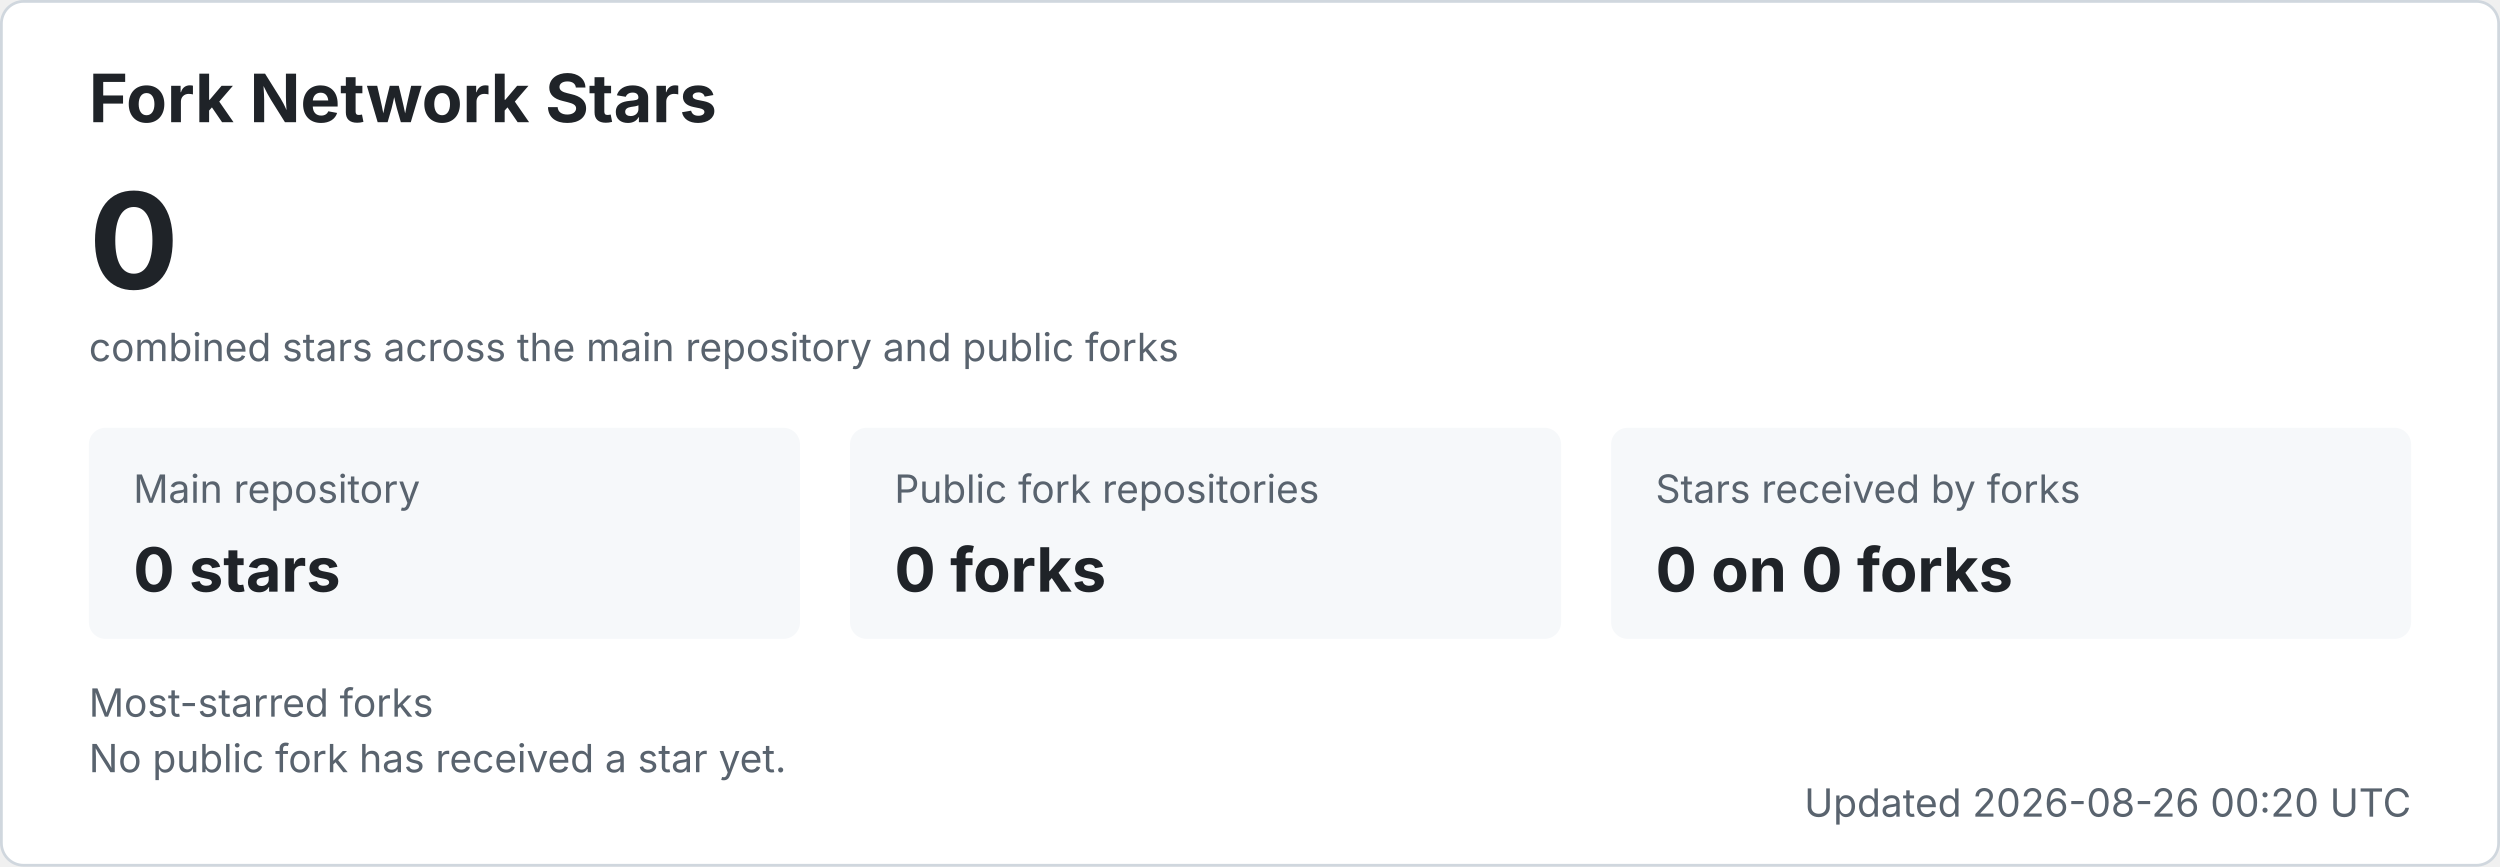
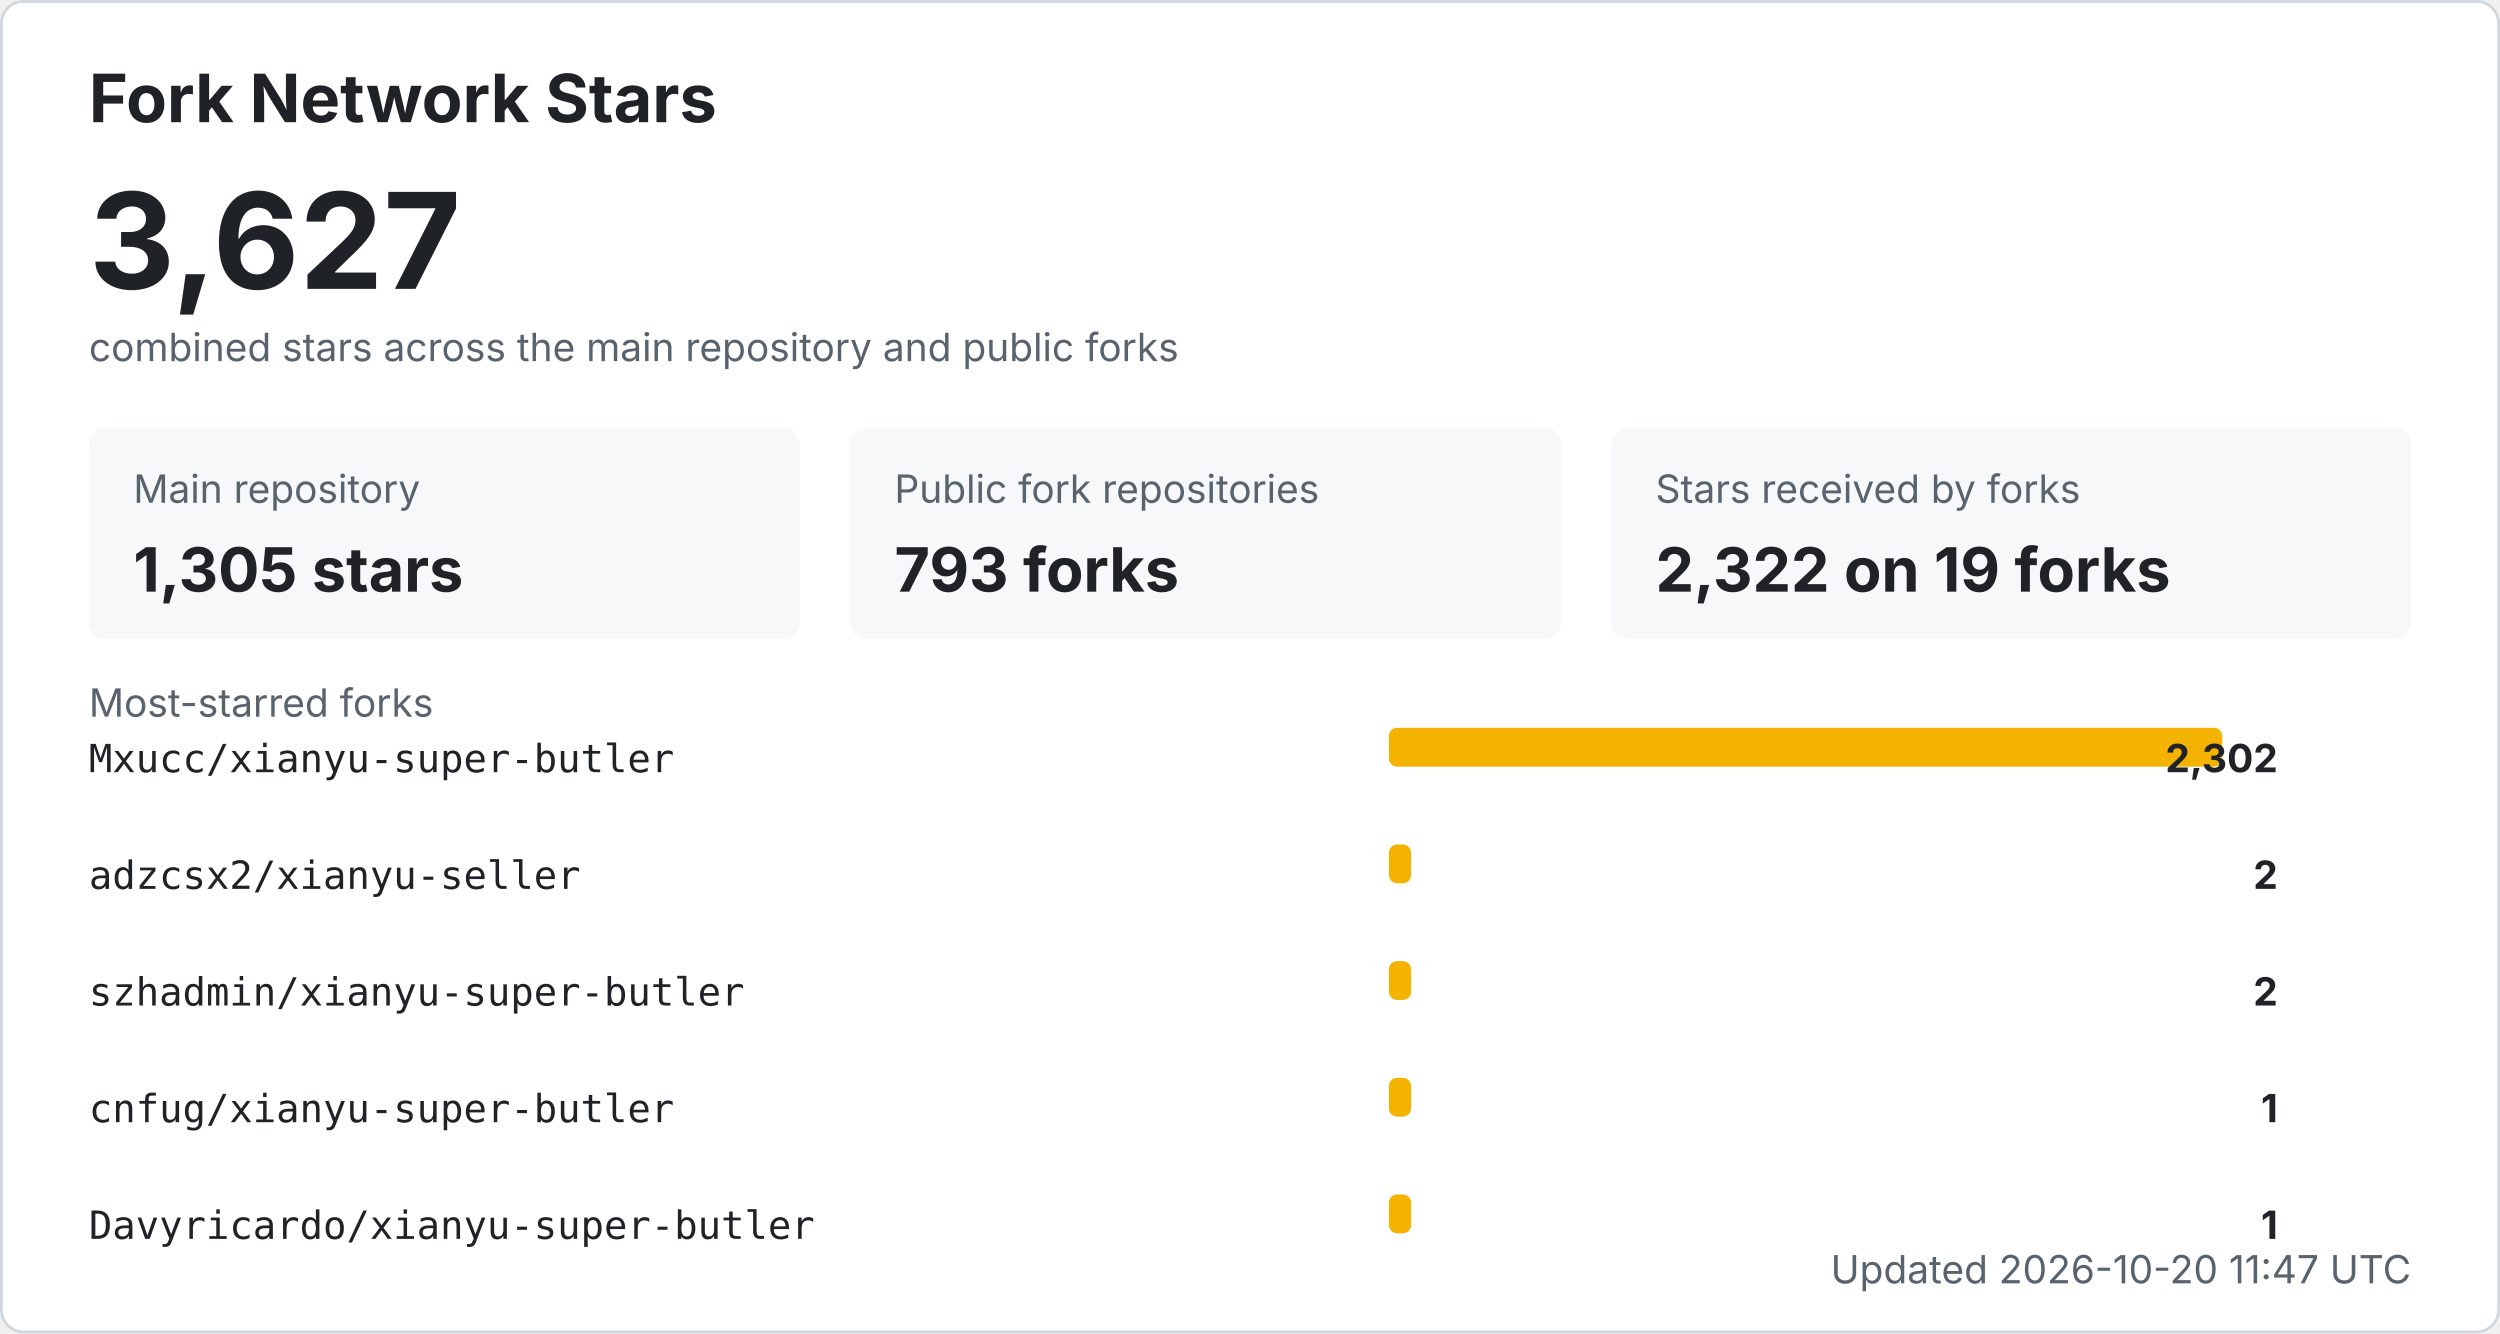
- <svg xmlns="http://www.w3.org/2000/svg" width="900" height="312" viewBox="0 0 900 312" role="img" aria-labelledby="title desc">
+ <svg xmlns="http://www.w3.org/2000/svg" width="900" height="480" viewBox="0 0 900 480" role="img" aria-labelledby="title desc">
  <style>
    .bg { fill: #ffffff; stroke: #d0d7de; }
    .title { fill: #1f2328; font: 700 24px -apple-system, BlinkMacSystemFont, "Segoe UI", sans-serif; }
    .total { fill: #1f2328; font: 700 48px -apple-system, BlinkMacSystemFont, "Segoe UI", sans-serif; }
    .label { fill: #59636e; font: 14px -apple-system, BlinkMacSystemFont, "Segoe UI", sans-serif; }
    .metric { fill: #1f2328; font: 700 22px -apple-system, BlinkMacSystemFont, "Segoe UI", sans-serif; }
    .repo { fill: #1f2328; font: 14px ui-monospace, SFMono-Regular, Consolas, monospace; }
    .count { fill: #1f2328; font: 700 14px -apple-system, BlinkMacSystemFont, "Segoe UI", sans-serif; }
    .muted { fill: #59636e; font: 14px -apple-system, BlinkMacSystemFont, "Segoe UI", sans-serif; }
    .card { fill: #f6f8fa; }
    .bar { fill: #f5b301; }
    @media (prefers-color-scheme: dark) {
      .bg { fill: #0d1117; stroke: #30363d; }
      .title, .total, .metric, .repo, .count { fill: #f0f6fc; }
      .label, .muted { fill: #8b949e; }
      .card { fill: #161b22; }
    }
  </style>
-   <rect x="0.5" y="0.5" width="899" height="311" rx="8" class="bg" />
+   <rect x="0.5" y="0.5" width="899" height="479" rx="8" class="bg" />
  <text x="32" y="44" class="title">Fork Network Stars</text>
-   <text x="32" y="104" class="total">0</text>
+   <text x="32" y="104" class="total">3,627</text>
  <text x="32" y="130" class="label">combined stars across the main repository and public forks</text>
  <rect x="32" y="154" width="256" height="76" rx="6" class="card" />
  <text x="48" y="181" class="label">Main repository</text>
-   <text x="48" y="213" class="metric">0 stars</text>
+   <text x="48" y="213" class="metric">1,305 stars</text>
  <rect x="306" y="154" width="256" height="76" rx="6" class="card" />
  <text x="322" y="181" class="label">Public fork repositories</text>
-   <text x="322" y="213" class="metric">0 forks</text>
+   <text x="322" y="213" class="metric">793 forks</text>
  <rect x="580" y="154" width="288" height="76" rx="6" class="card" />
  <text x="596" y="181" class="label">Stars received by forks</text>
-   <text x="596" y="213" class="metric">0 on 0 forks</text>
+   <text x="596" y="213" class="metric">2,322 on 19 forks</text>
  <text x="32" y="258" class="label">Most-starred forks</text>
-   <text x="32" y="278" class="muted">No public fork has received a star yet.</text>
-   <text x="868" y="294" text-anchor="end" class="label">Updated 2026-08-26 00:20 UTC</text>
+   <text x="32" y="278" class="repo">Mxucc/xianyu-super-butler</text>
+   <rect x="500" y="262" width="300" height="14" rx="3" class="bar" />
+   <text x="820" y="278" text-anchor="end" class="count">2,302</text>
+   <text x="32" y="320" class="repo">adzcsx2/xianyu-seller</text>
+   <rect x="500" y="304" width="8" height="14" rx="3" class="bar" />
+   <text x="820" y="320" text-anchor="end" class="count">2</text>
+   <text x="32" y="362" class="repo">szhadmin/xianyu-super-butler</text>
+   <rect x="500" y="346" width="8" height="14" rx="3" class="bar" />
+   <text x="820" y="362" text-anchor="end" class="count">2</text>
+   <text x="32" y="404" class="repo">cnfug/xianyu-super-butler</text>
+   <rect x="500" y="388" width="8" height="14" rx="3" class="bar" />
+   <text x="820" y="404" text-anchor="end" class="count">1</text>
+   <text x="32" y="446" class="repo">Davyricardo/xianyu-super-butler</text>
+   <rect x="500" y="430" width="8" height="14" rx="3" class="bar" />
+   <text x="820" y="446" text-anchor="end" class="count">1</text>
+   <text x="868" y="462" text-anchor="end" class="label">Updated 2026-10-20 11:47 UTC</text>
</svg>
